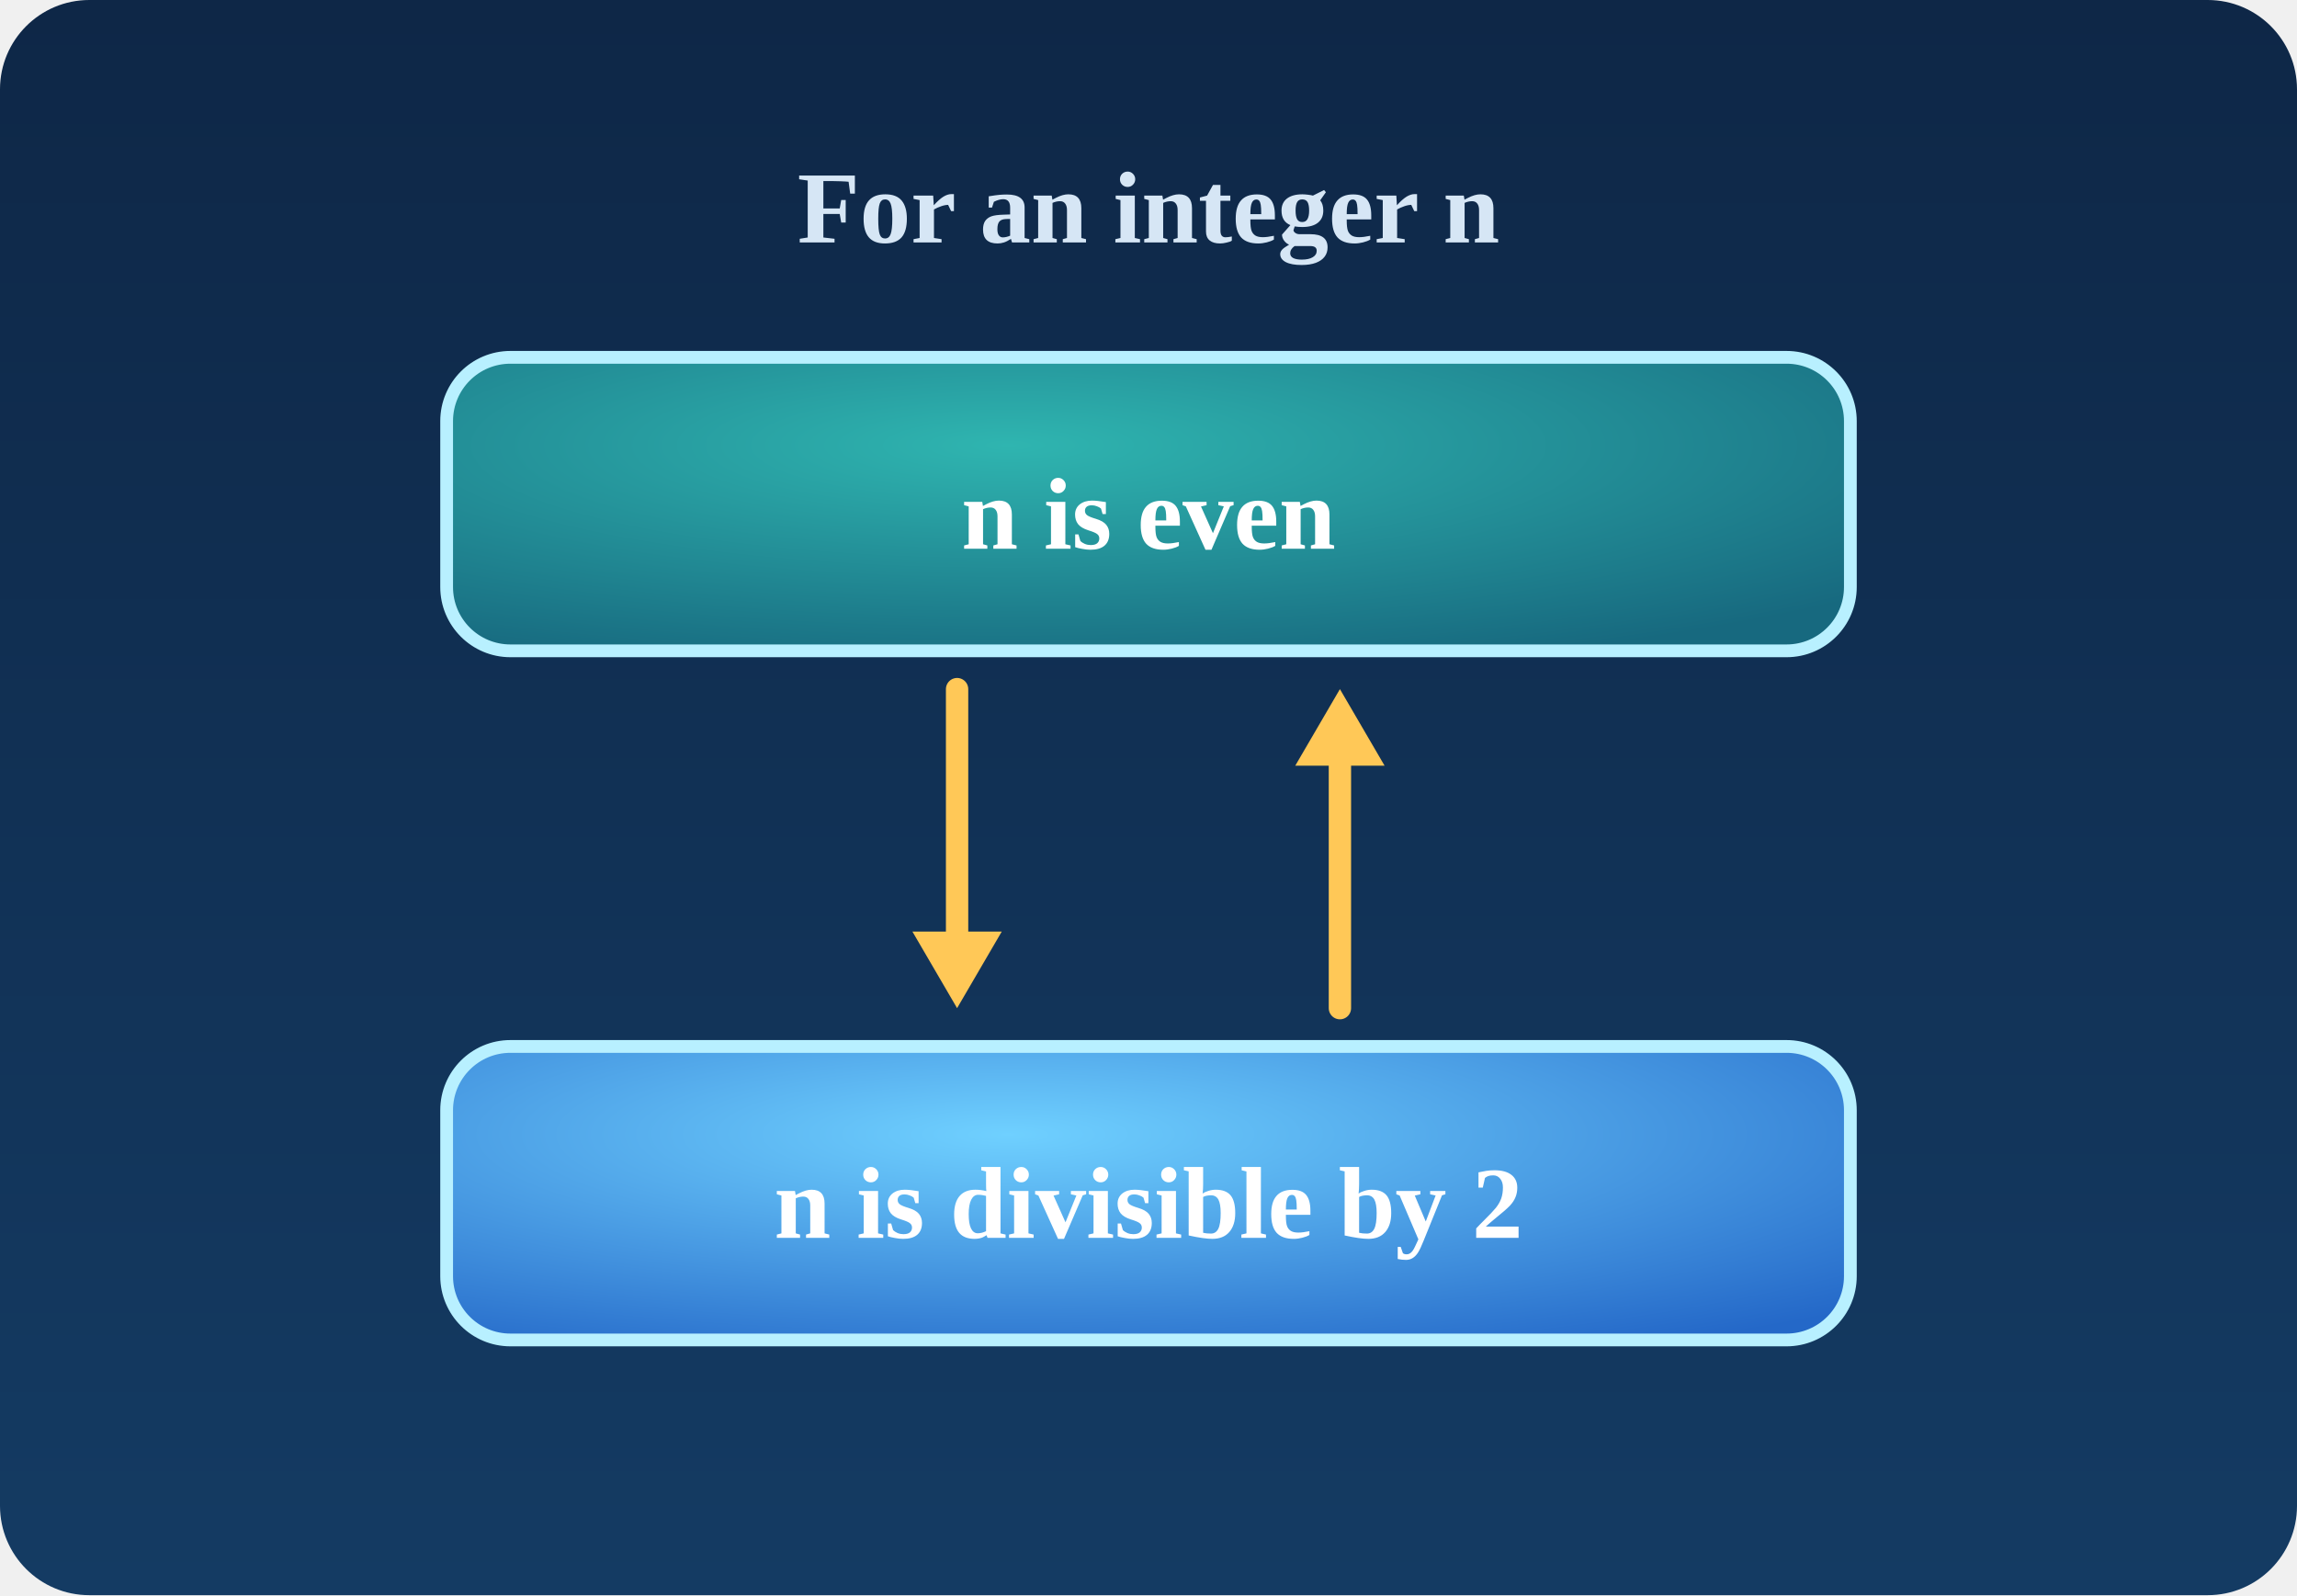
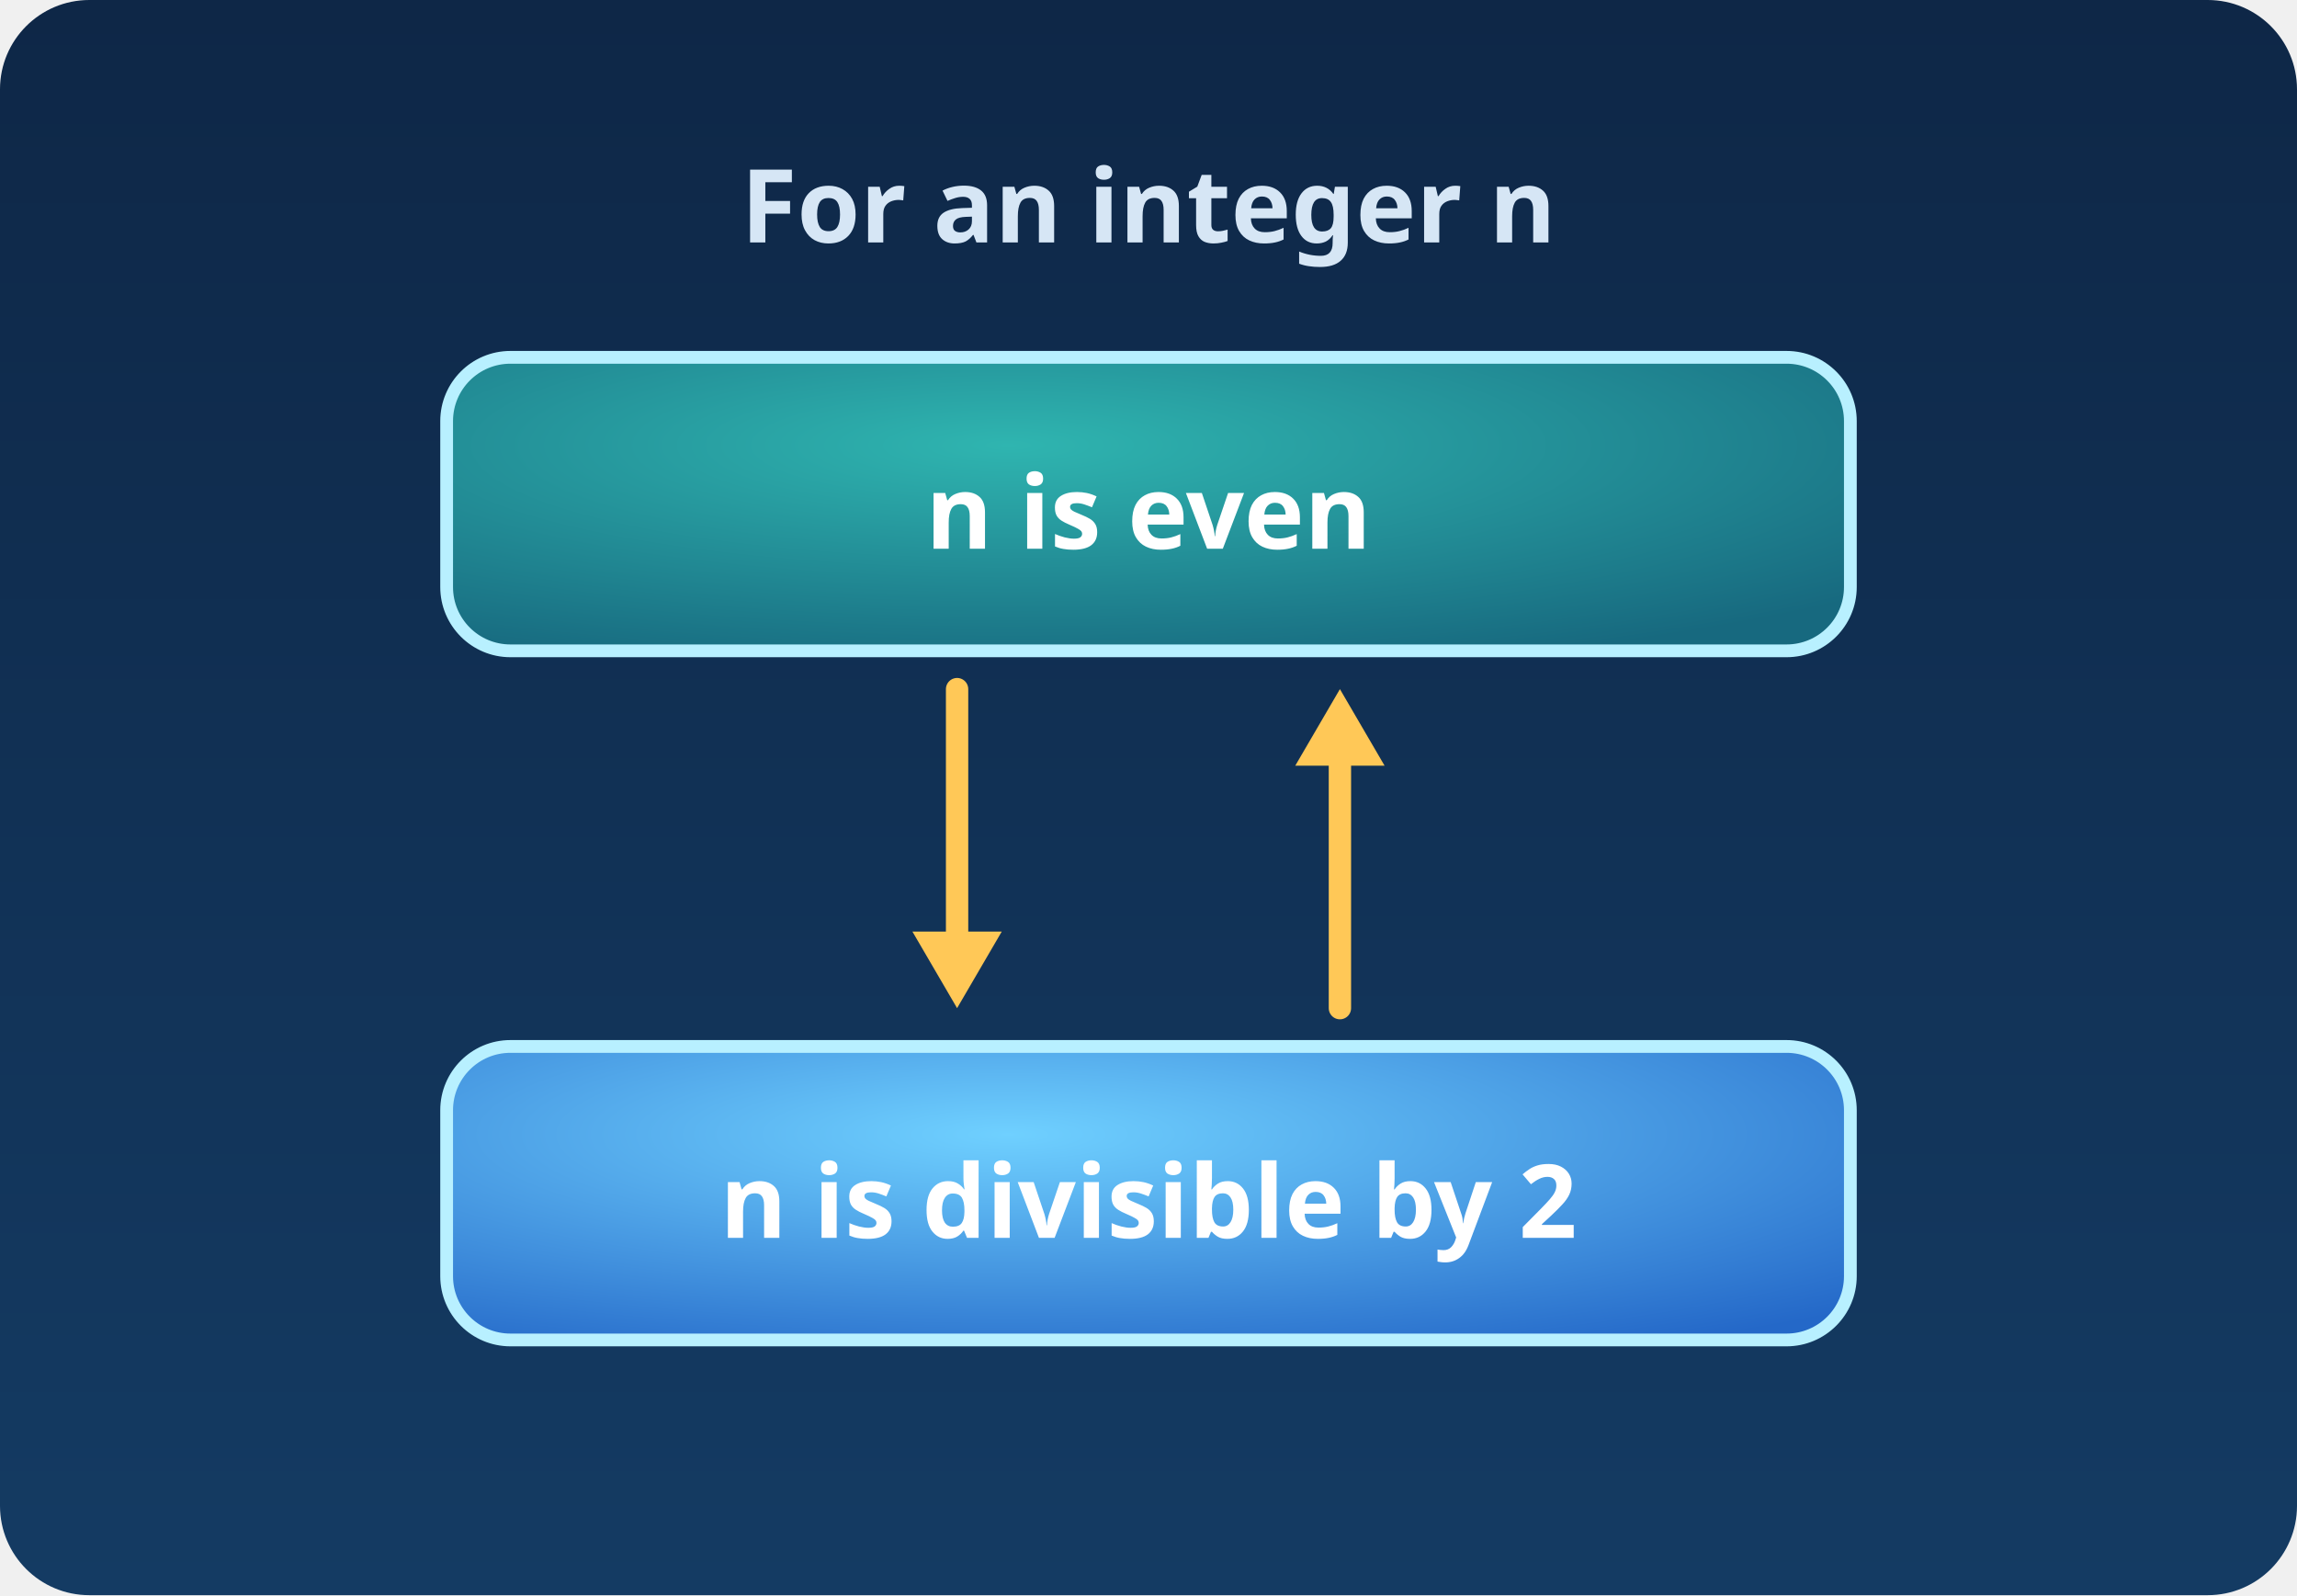
<svg xmlns="http://www.w3.org/2000/svg" viewBox="0 0 360 250" width="360" height="250">
  <defs>
    <linearGradient id="bg" x1="0" y1="0" x2="0" y2="1">
      <stop offset="0" stop-color="#0E2747" />
      <stop offset="1" stop-color="#143B63" />
    </linearGradient>
    <radialGradient id="o" cx="0.4" cy="0.3" r="0.8">
      <stop offset="0" stop-color="#2FB5B0" />
      <stop offset="1" stop-color="#17697F" />
    </radialGradient>
    <radialGradient id="i" cx="0.4" cy="0.3" r="0.85">
      <stop offset="0" stop-color="#6FD0FF" />
      <stop offset="1" stop-color="#2468C8" />
    </radialGradient>
    <radialGradient id="g" cx="0.5" cy="0.5" r="0.5">
      <stop offset="0" stop-color="#FFD27A" stop-opacity="0.7" />
      <stop offset="1" stop-color="#FFD27A" stop-opacity="0" />
    </radialGradient>
  </defs>
  <rect width="360" height="250" rx="14" fill="url(#bg)" />
-   <text x="180" y="38" text-anchor="middle" font-family="Source Sans 3, Arial, sans-serif" font-size="16" font-weight="600" fill="#D6E6F5">For an integer n</text>
+   <text x="180" y="38" text-anchor="middle" font-family="Geist, sans-serif" font-size="16" font-weight="600" fill="#D6E6F5">For an integer n</text>
  <rect x="70" y="56" width="220" height="46" rx="10" fill="url(#o)" stroke="#B8F0FF" stroke-width="2" />
-   <text x="180" y="86" text-anchor="middle" font-family="Source Sans 3, Arial, sans-serif" font-size="16" font-weight="700" fill="#FFFFFF">n is even</text>
+   <text x="180" y="86" text-anchor="middle" font-family="Geist, sans-serif" font-size="16" font-weight="700" fill="#FFFFFF">n is even</text>
  <line x1="150" y1="108" x2="150.0" y2="147.0" stroke="#FFC857" stroke-width="3.5" stroke-linecap="round" />
  <polygon points="150,158 143.0,146.0 157.0,146.0" fill="#FFC857" />
  <line x1="210" y1="158" x2="210.0" y2="119.0" stroke="#FFC857" stroke-width="3.5" stroke-linecap="round" />
  <polygon points="210,108 217.0,120.0 203.0,120.0" fill="#FFC857" />
  <rect x="70" y="164" width="220" height="46" rx="10" fill="url(#i)" stroke="#B8F0FF" stroke-width="2" />
-   <text x="180" y="194" text-anchor="middle" font-family="Source Sans 3, Arial, sans-serif" font-size="16" font-weight="700" fill="#FFFFFF">n is divisible by 2</text>
+   <text x="180" y="194" text-anchor="middle" font-family="Geist, sans-serif" font-size="16" font-weight="700" fill="#FFFFFF">n is divisible by 2</text>
</svg>
